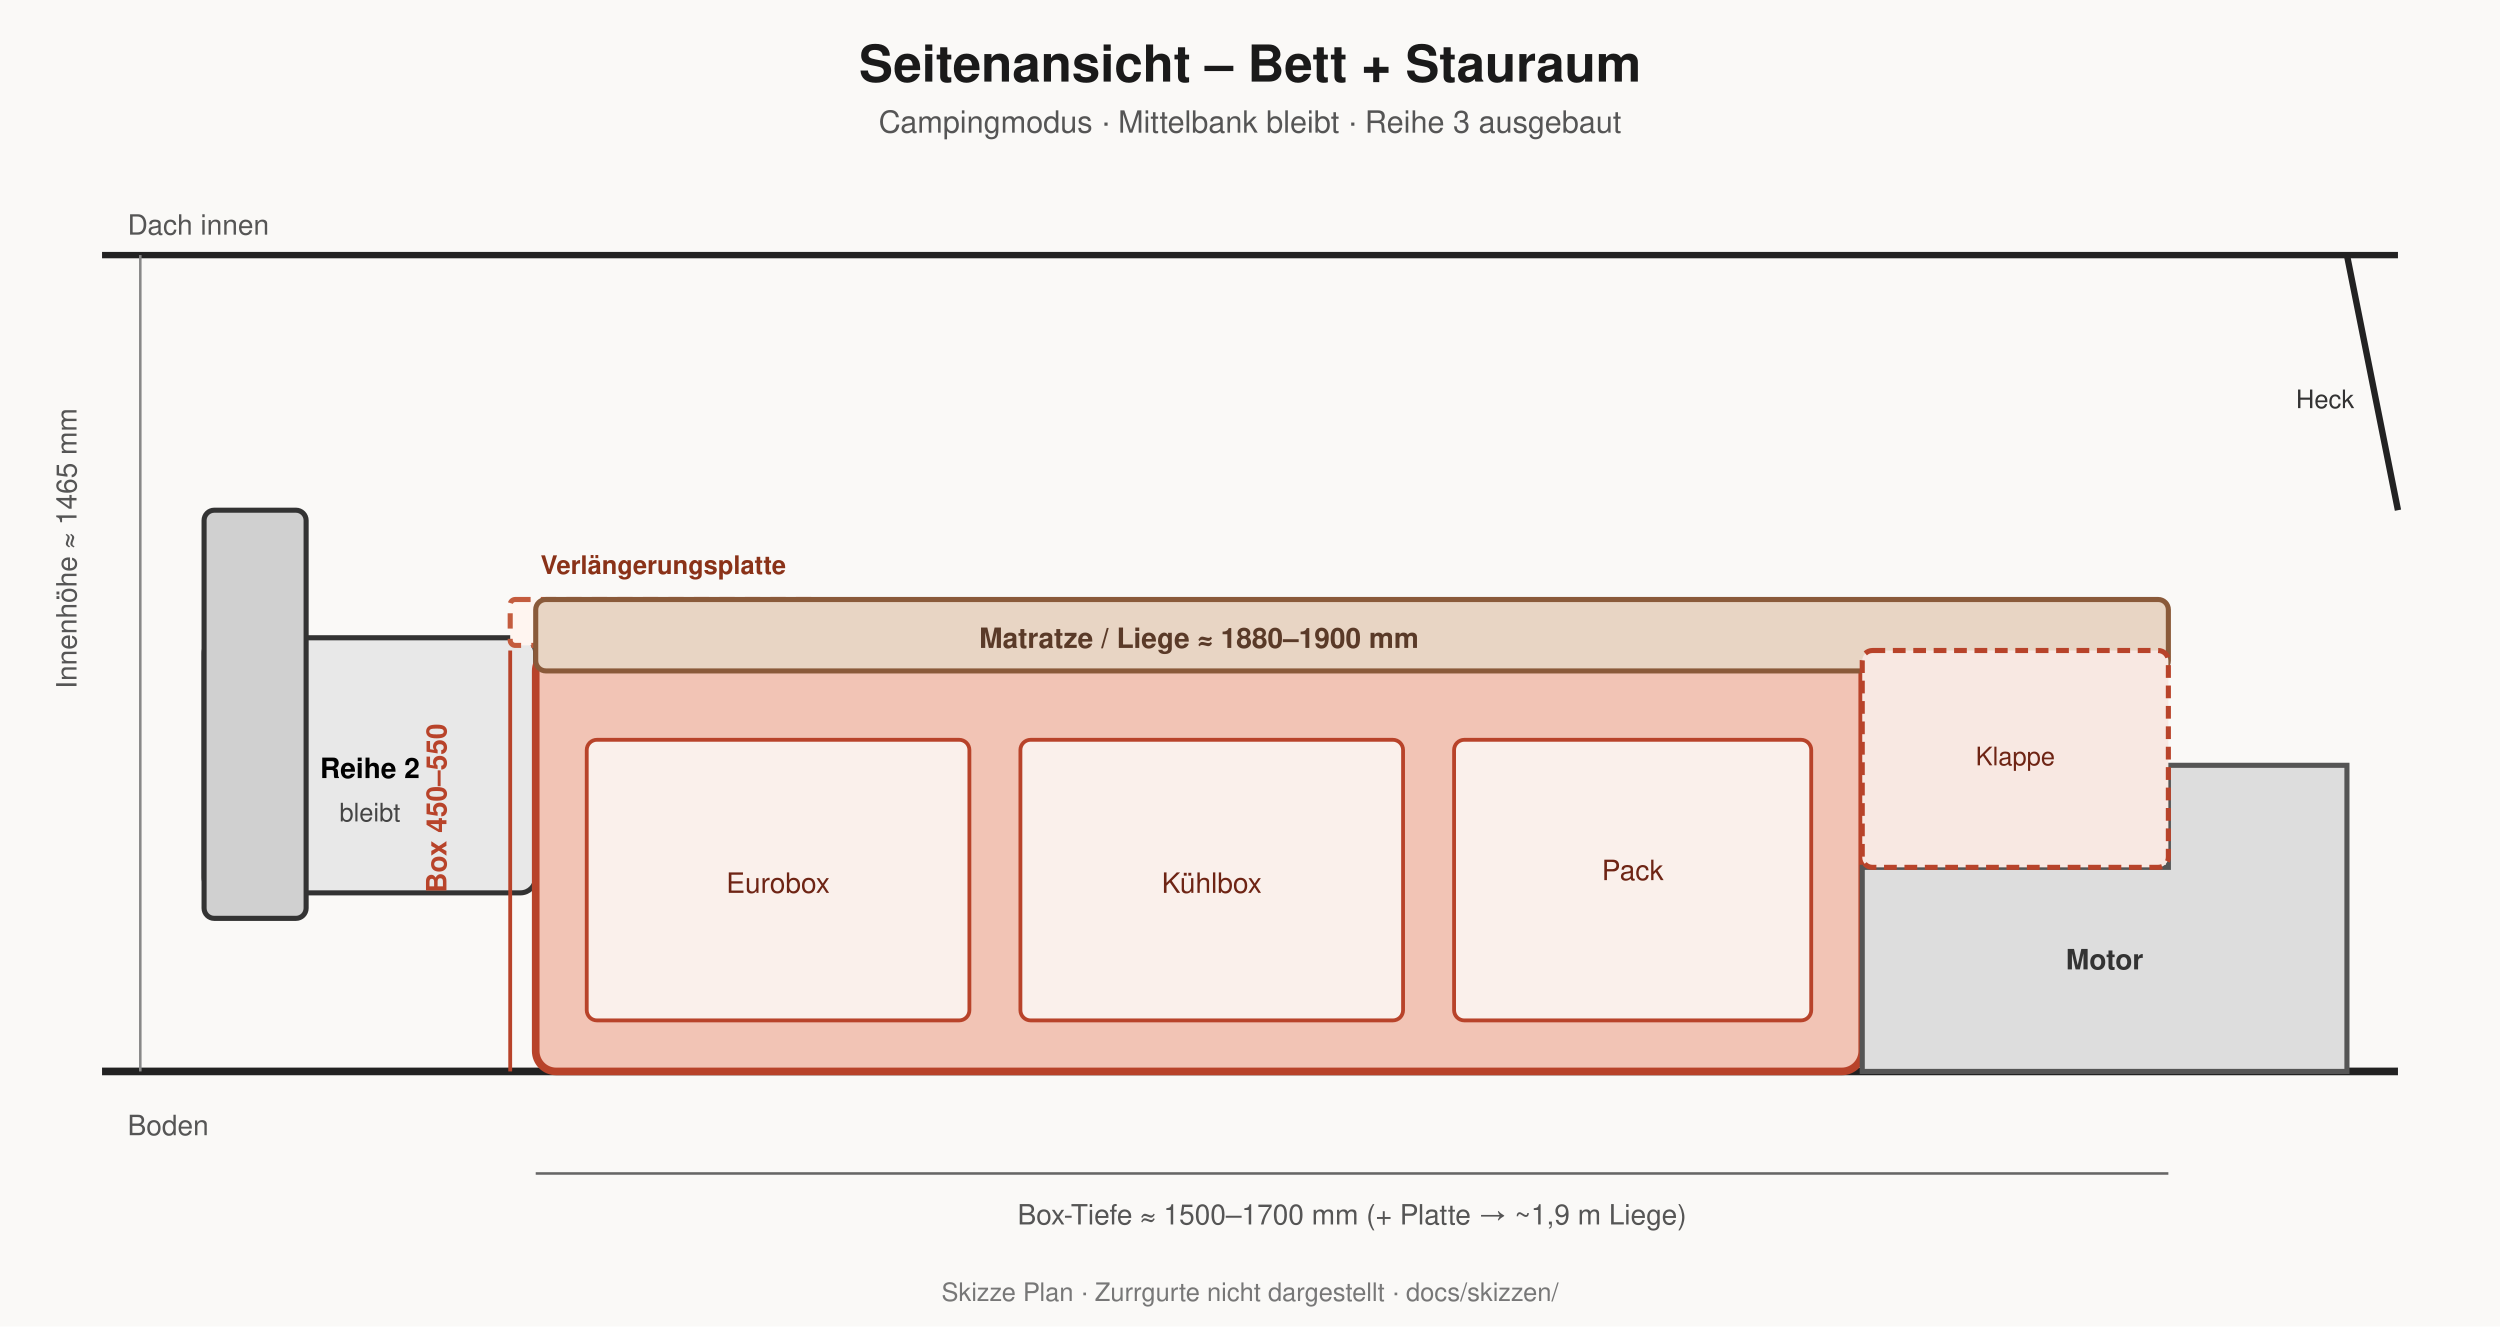
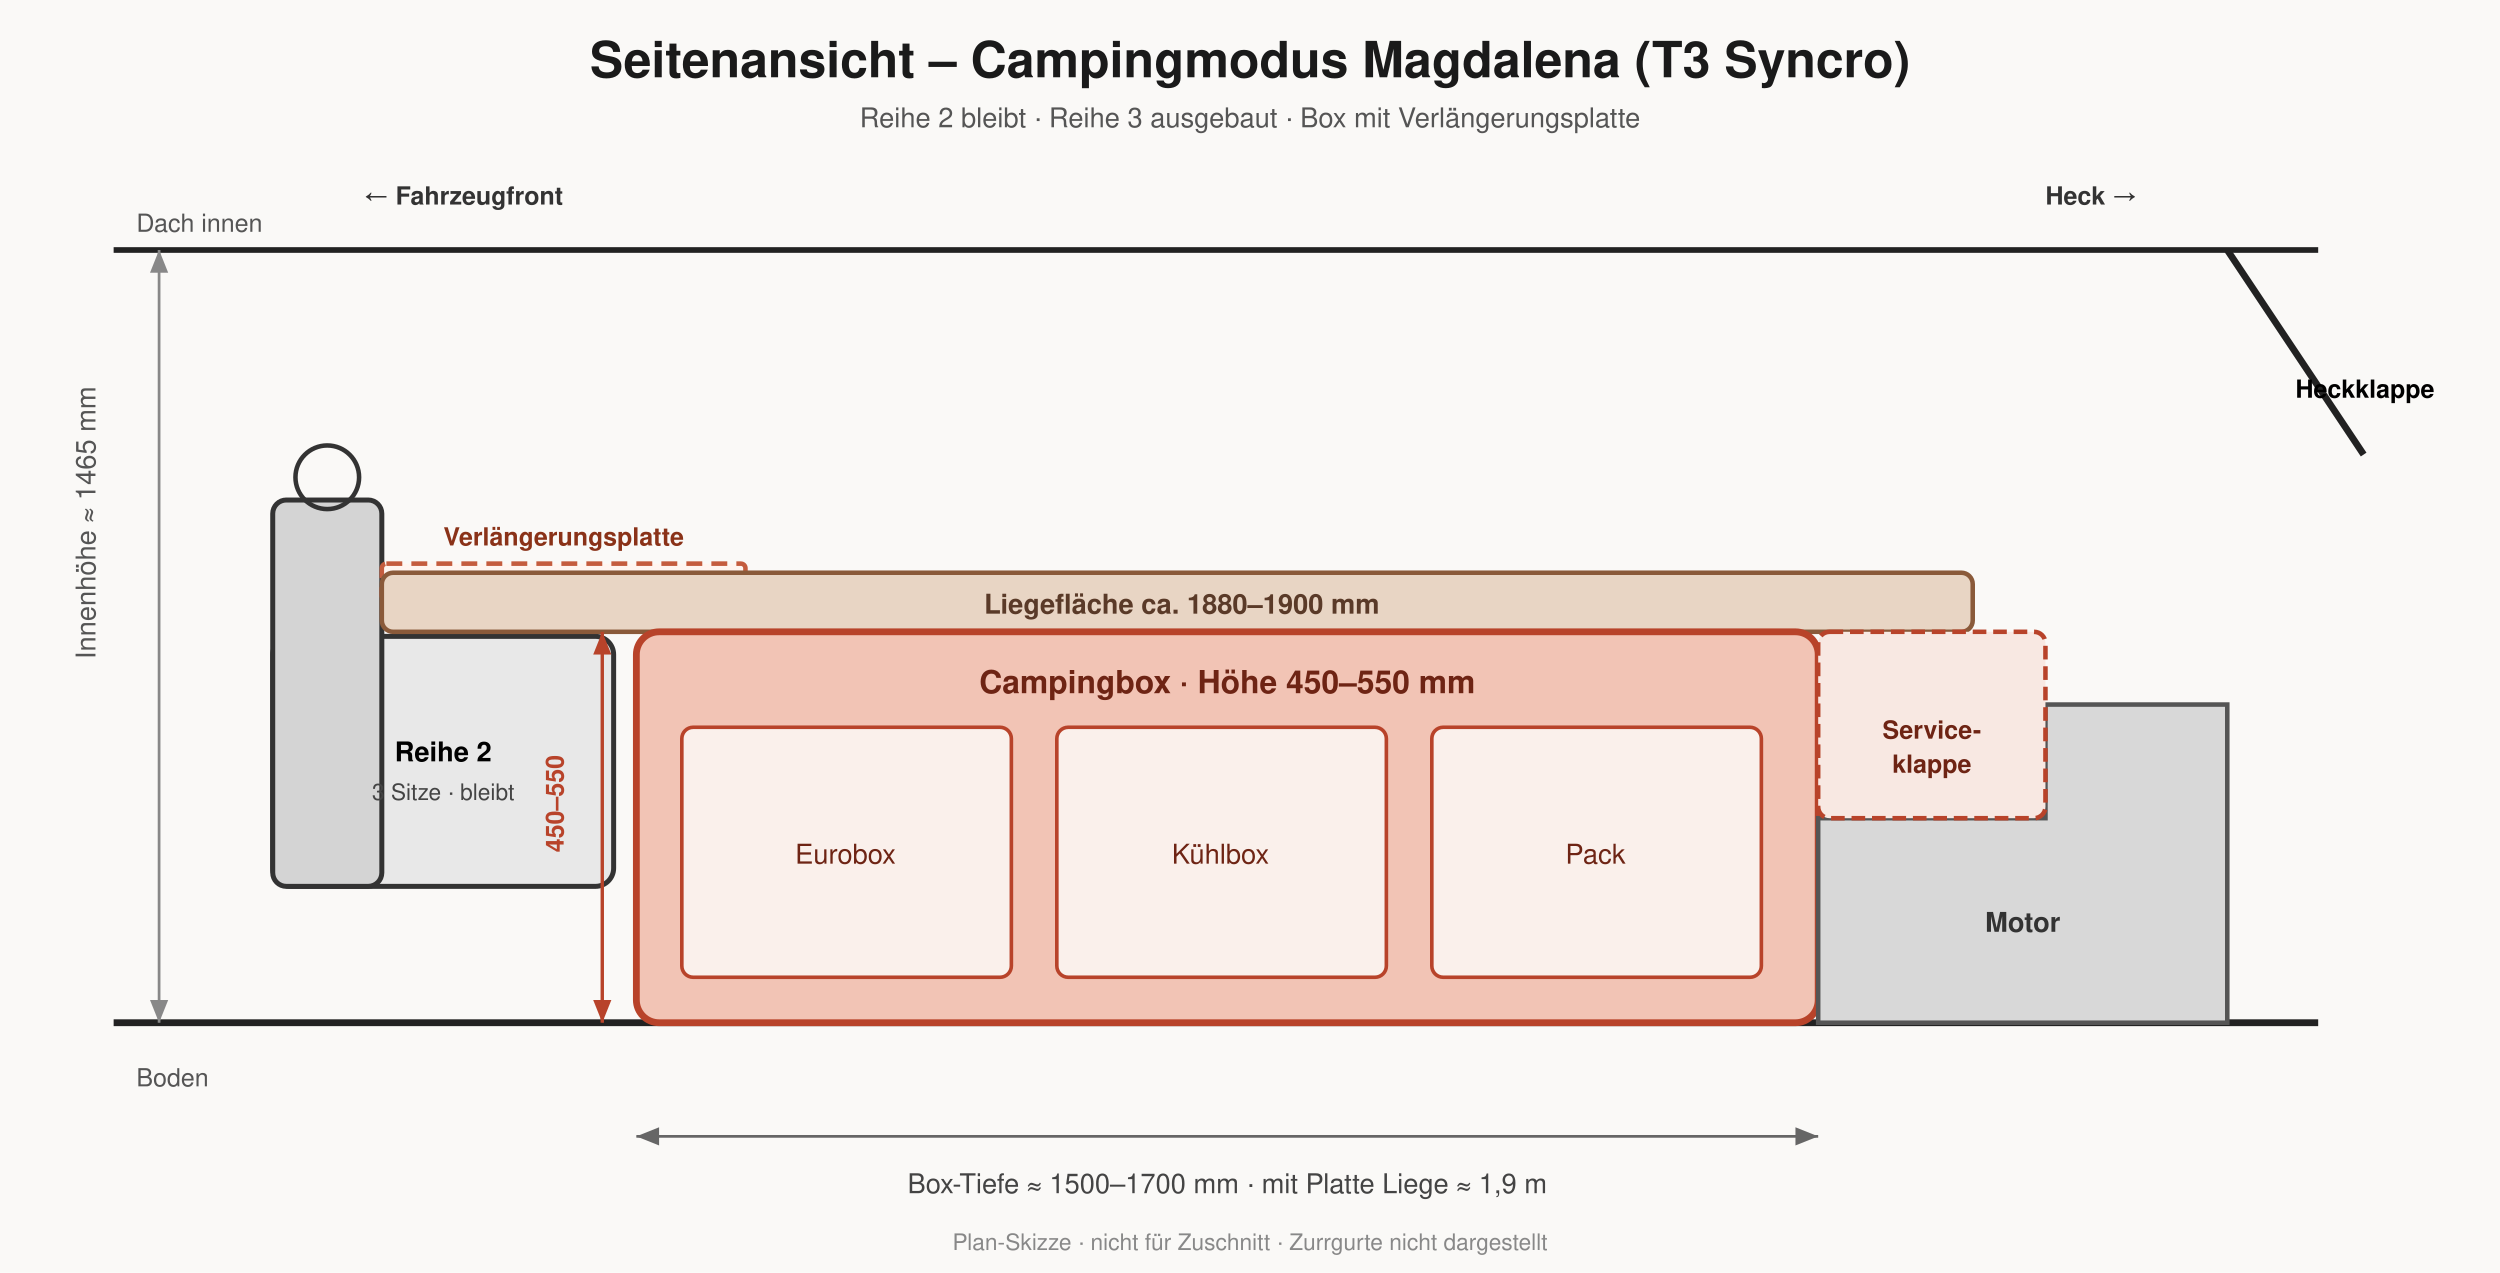
- <svg xmlns="http://www.w3.org/2000/svg" viewBox="0 0 980 520" font-family="Helvetica, Arial, sans-serif">
-   <rect width="980" height="520" fill="#faf9f7" />
-   <text x="490" y="32" text-anchor="middle" font-size="20" font-weight="700" fill="#1a1a1a">Seitenansicht – Bett + Stauraum</text>
-   <text x="490" y="52" text-anchor="middle" font-size="12" fill="#555">Campingmodus · Mittelbank bleibt · Reihe 3 ausgebaut</text>
-   <line x1="40" y1="100" x2="940" y2="100" stroke="#222" stroke-width="2.5" />
-   <line x1="40" y1="420" x2="940" y2="420" stroke="#222" stroke-width="3" />
-   <text x="50" y="92" font-size="11" fill="#555">Dach innen</text>
-   <text x="50" y="445" font-size="11" fill="#555">Boden</text>
-   <line x1="55" y1="100" x2="55" y2="420" stroke="#888" stroke-width="1" />
-   <text x="30" y="270" transform="rotate(-90 30 270)" font-size="11" fill="#555">Innenhöhe ≈ 1465 mm</text>
-   <rect x="80" y="250" width="130" height="100" rx="6" fill="#e8e8e8" stroke="#333" stroke-width="2" />
-   <rect x="80" y="200" width="40" height="160" rx="4" fill="#d0d0d0" stroke="#333" stroke-width="2" />
-   <text x="145" y="305" text-anchor="middle" font-size="11" font-weight="600">Reihe 2</text>
-   <text x="145" y="322" text-anchor="middle" font-size="10" fill="#444">bleibt</text>
-   <rect x="200" y="235" width="120" height="18" rx="2" fill="#fff5f0" stroke="#c45c3e" stroke-width="2" stroke-dasharray="6 4" />
-   <text x="260" y="225" text-anchor="middle" font-size="10" font-weight="600" fill="#8a3218">Verlängerungsplatte</text>
-   <rect x="210" y="255" width="520" height="165" rx="8" fill="#f2c4b5" stroke="#b8432a" stroke-width="3" />
-   <rect x="210" y="235" width="640" height="28" rx="4" fill="#e8d5c4" stroke="#8a5a3a" stroke-width="2" />
-   <text x="470" y="254" text-anchor="middle" font-size="11" font-weight="600" fill="#5a3a28">Matratze / Liege ≈ 1880–1900 mm</text>
-   <rect x="230" y="290" width="150" height="110" rx="4" fill="#faf0eb" stroke="#b8432a" stroke-width="1.5" />
-   <text x="305" y="350" text-anchor="middle" font-size="11" fill="#6e2414">Eurobox</text>
-   <rect x="400" y="290" width="150" height="110" rx="4" fill="#faf0eb" stroke="#b8432a" stroke-width="1.5" />
-   <text x="475" y="350" text-anchor="middle" font-size="11" fill="#6e2414">Kühlbox</text>
-   <rect x="570" y="290" width="140" height="110" rx="4" fill="#faf0eb" stroke="#b8432a" stroke-width="1.5" />
-   <text x="640" y="345" text-anchor="middle" font-size="11" fill="#6e2414">Pack</text>
-   <path d="M730 420 L730 340 L850 340 L850 300 L920 300 L920 420 Z" fill="#ddd" stroke="#555" stroke-width="2" />
-   <text x="825" y="380" text-anchor="middle" font-size="11" font-weight="600" fill="#333">Motor</text>
-   <rect x="730" y="255" width="120" height="85" rx="4" fill="#f8e8e2" stroke="#b8432a" stroke-width="2" stroke-dasharray="5 3" />
-   <text x="790" y="300" text-anchor="middle" font-size="10" fill="#6e2414">Klappe</text>
-   <line x1="920" y1="100" x2="940" y2="200" stroke="#222" stroke-width="2.5" />
-   <text x="900" y="160" font-size="10" fill="#333">Heck</text>
-   <line x1="200" y1="255" x2="200" y2="420" stroke="#b8432a" stroke-width="1.5" />
-   <text x="175" y="350" transform="rotate(-90 175 350)" font-size="11" fill="#b8432a" font-weight="600">Box 450–550</text>
-   <line x1="210" y1="460" x2="850" y2="460" stroke="#666" stroke-width="1" />
-   <text x="530" y="480" text-anchor="middle" font-size="11" fill="#555">Box-Tiefe ≈ 1500–1700 mm (+ Platte → ~1,9 m Liege)</text>
-   <text x="490" y="510" text-anchor="middle" font-size="10" fill="#777">Skizze Plan · Zurrgurte nicht dargestellt · docs/skizzen/</text>
+ <svg xmlns="http://www.w3.org/2000/svg" viewBox="0 0 1100 560" font-family="Helvetica, Arial, sans-serif">
+   <rect width="1100" height="560" fill="#faf9f7" />
+   <text x="550" y="34" text-anchor="middle" font-size="22" font-weight="700" fill="#1a1a1a">Seitenansicht – Campingmodus Magdalena (T3 Syncro)</text>
+   <text x="550" y="56" text-anchor="middle" font-size="12" fill="#555">Reihe 2 bleibt · Reihe 3 ausgebaut · Box mit Verlängerungsplatte</text>
+   <line x1="50" y1="110" x2="1020" y2="110" stroke="#222" stroke-width="2.5" />
+   <line x1="50" y1="450" x2="1020" y2="450" stroke="#222" stroke-width="3" />
+   <text x="60" y="102" font-size="11" fill="#555">Dach innen</text>
+   <text x="60" y="478" font-size="11" fill="#555">Boden</text>
+   <line x1="70" y1="110" x2="70" y2="450" stroke="#888" stroke-width="1.2" />
+   <polygon points="70,110 66,120 74,120" fill="#888" />
+   <polygon points="70,450 66,440 74,440" fill="#888" />
+   <text x="42" y="290" transform="rotate(-90 42 290)" font-size="12" fill="#555">Innenhöhe ≈ 1465 mm</text>
+   <text x="160" y="90" font-size="11" font-weight="600" fill="#333">← Fahrzeugfront</text>
+   <text x="900" y="90" font-size="11" font-weight="600" fill="#333">Heck →</text>
+   <rect x="120" y="280" width="150" height="110" rx="8" fill="#e8e8e8" stroke="#333" stroke-width="2.2" />
+   <rect x="120" y="220" width="48" height="170" rx="6" fill="#d4d4d4" stroke="#333" stroke-width="2.2" />
+   <circle cx="144" cy="210" r="14" fill="none" stroke="#333" stroke-width="2" />
+   <text x="195" y="335" text-anchor="middle" font-size="12" font-weight="700">Reihe 2</text>
+   <text x="195" y="352" text-anchor="middle" font-size="10" fill="#444">3 Sitze · bleibt</text>
+   <rect x="168" y="248" width="160" height="16" rx="2" fill="#fff5f0" stroke="#c45c3e" stroke-width="2" stroke-dasharray="7 4" />
+   <text x="248" y="240" text-anchor="middle" font-size="11" font-weight="600" fill="#8a3218">Verlängerungsplatte</text>
+   <rect x="168" y="252" width="700" height="26" rx="5" fill="#e8d5c4" stroke="#8a5a3a" stroke-width="2" />
+   <text x="520" y="270" text-anchor="middle" font-size="12" font-weight="700" fill="#5a3a28">Liegefläche ca. 1880–1900 mm</text>
+   <rect x="280" y="278" width="520" height="172" rx="10" fill="#f2c4b5" stroke="#b8432a" stroke-width="3" />
+   <text x="540" y="305" text-anchor="middle" font-size="14" font-weight="700" fill="#6e2414">Campingbox · Höhe 450–550 mm</text>
+   <rect x="300" y="320" width="145" height="110" rx="5" fill="#faf0eb" stroke="#b8432a" stroke-width="1.6" />
+   <text x="372" y="380" text-anchor="middle" font-size="12" fill="#6e2414">Eurobox</text>
+   <rect x="465" y="320" width="145" height="110" rx="5" fill="#faf0eb" stroke="#b8432a" stroke-width="1.6" />
+   <text x="537" y="380" text-anchor="middle" font-size="12" fill="#6e2414">Kühlbox</text>
+   <rect x="630" y="320" width="145" height="110" rx="5" fill="#faf0eb" stroke="#b8432a" stroke-width="1.6" />
+   <text x="702" y="380" text-anchor="middle" font-size="12" fill="#6e2414">Pack</text>
+   <line x1="265" y1="278" x2="265" y2="450" stroke="#b8432a" stroke-width="1.5" />
+   <polygon points="265,278 261,288 269,288" fill="#b8432a" />
+   <polygon points="265,450 261,440 269,440" fill="#b8432a" />
+   <text x="248" y="375" transform="rotate(-90 248 375)" font-size="11" fill="#b8432a" font-weight="600">450–550</text>
+   <path d="M800 450 L800 360 L900 360 L900 310 L980 310 L980 450 Z" fill="#d8d8d8" stroke="#555" stroke-width="2" />
+   <text x="890" y="410" text-anchor="middle" font-size="12" font-weight="700" fill="#333">Motor</text>
+   <rect x="800" y="278" width="100" height="82" rx="5" fill="#f8e8e2" stroke="#b8432a" stroke-width="2" stroke-dasharray="6 3" />
+   <text x="850" y="325" text-anchor="middle" font-size="11" font-weight="600" fill="#6e2414">Service-</text>
+   <text x="850" y="340" text-anchor="middle" font-size="11" font-weight="600" fill="#6e2414">klappe</text>
+   <path d="M980 110 L1040 200" stroke="#222" stroke-width="3" fill="none" />
+   <text x="1010" y="175" font-size="11" font-weight="600">Heckklappe</text>
+   <line x1="280" y1="500" x2="800" y2="500" stroke="#666" stroke-width="1.2" />
+   <polygon points="280,500 290,496 290,504" fill="#666" />
+   <polygon points="800,500 790,496 790,504" fill="#666" />
+   <text x="540" y="525" text-anchor="middle" font-size="12" fill="#444">Box-Tiefe ≈ 1500–1700 mm  ·  mit Platte Liege ≈ 1,9 m</text>
+   <text x="550" y="550" text-anchor="middle" font-size="10" fill="#888">Plan-Skizze · nicht für Zuschnitt · Zurrgurte nicht dargestellt</text>
</svg>
